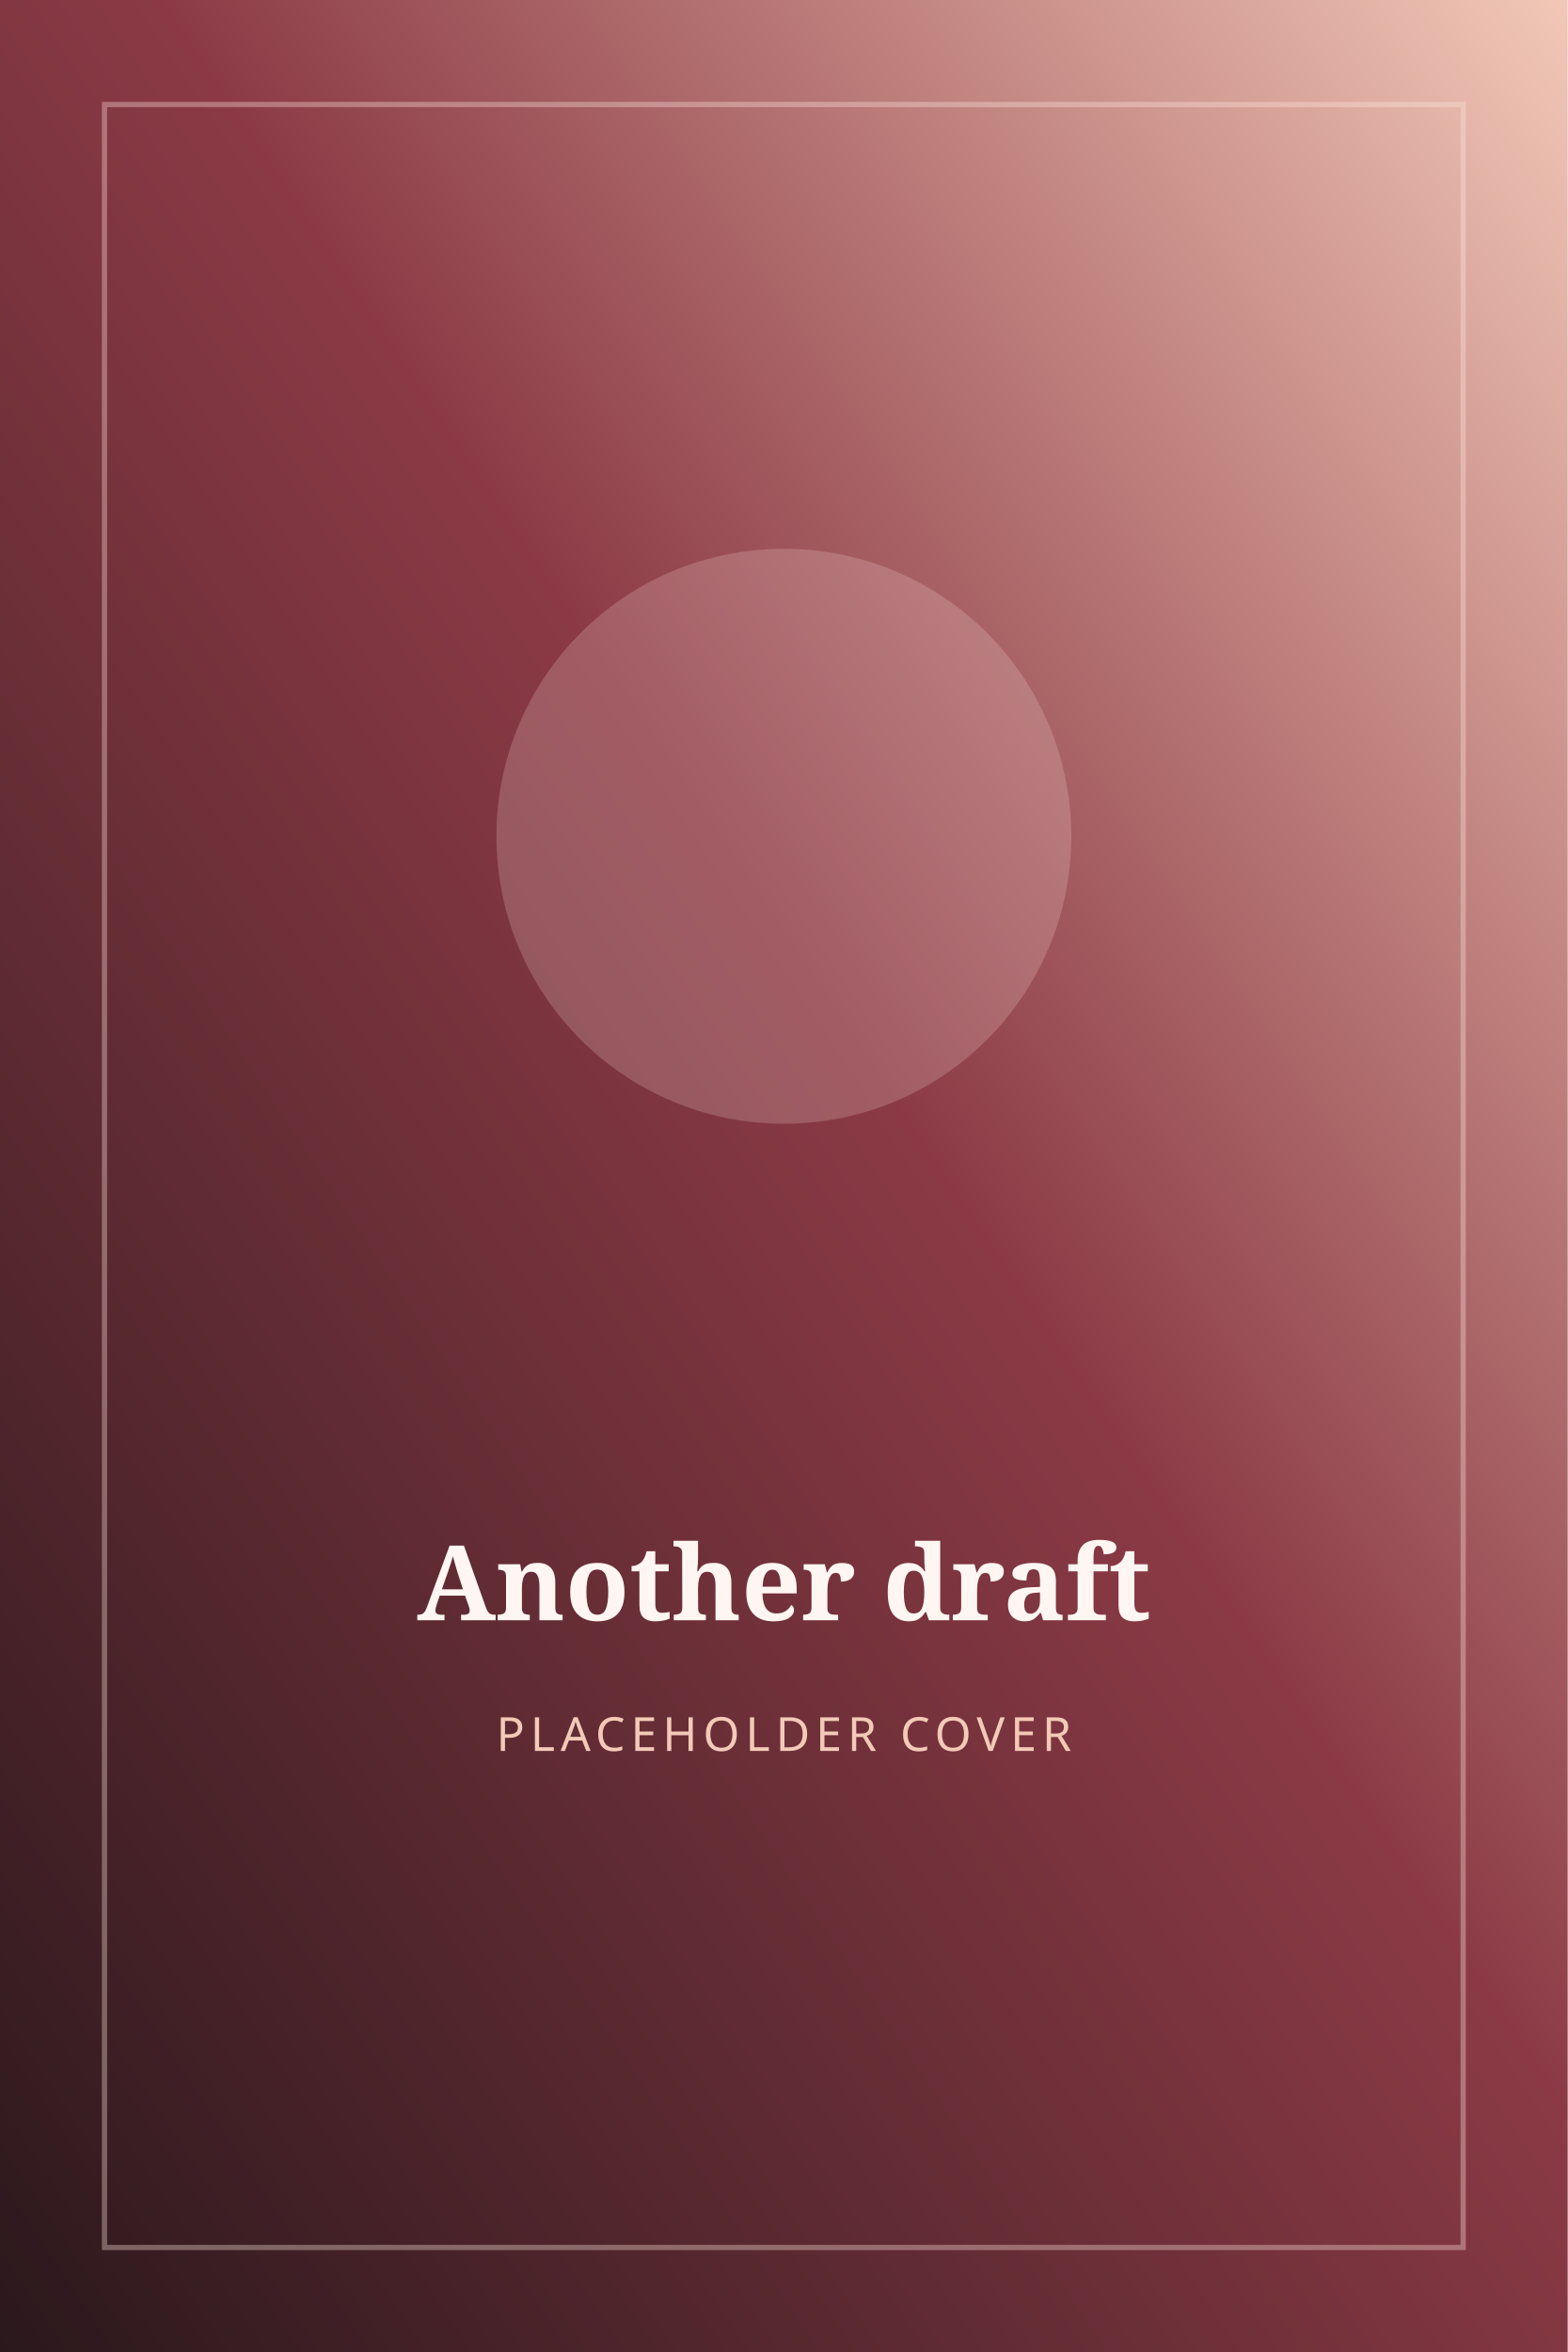
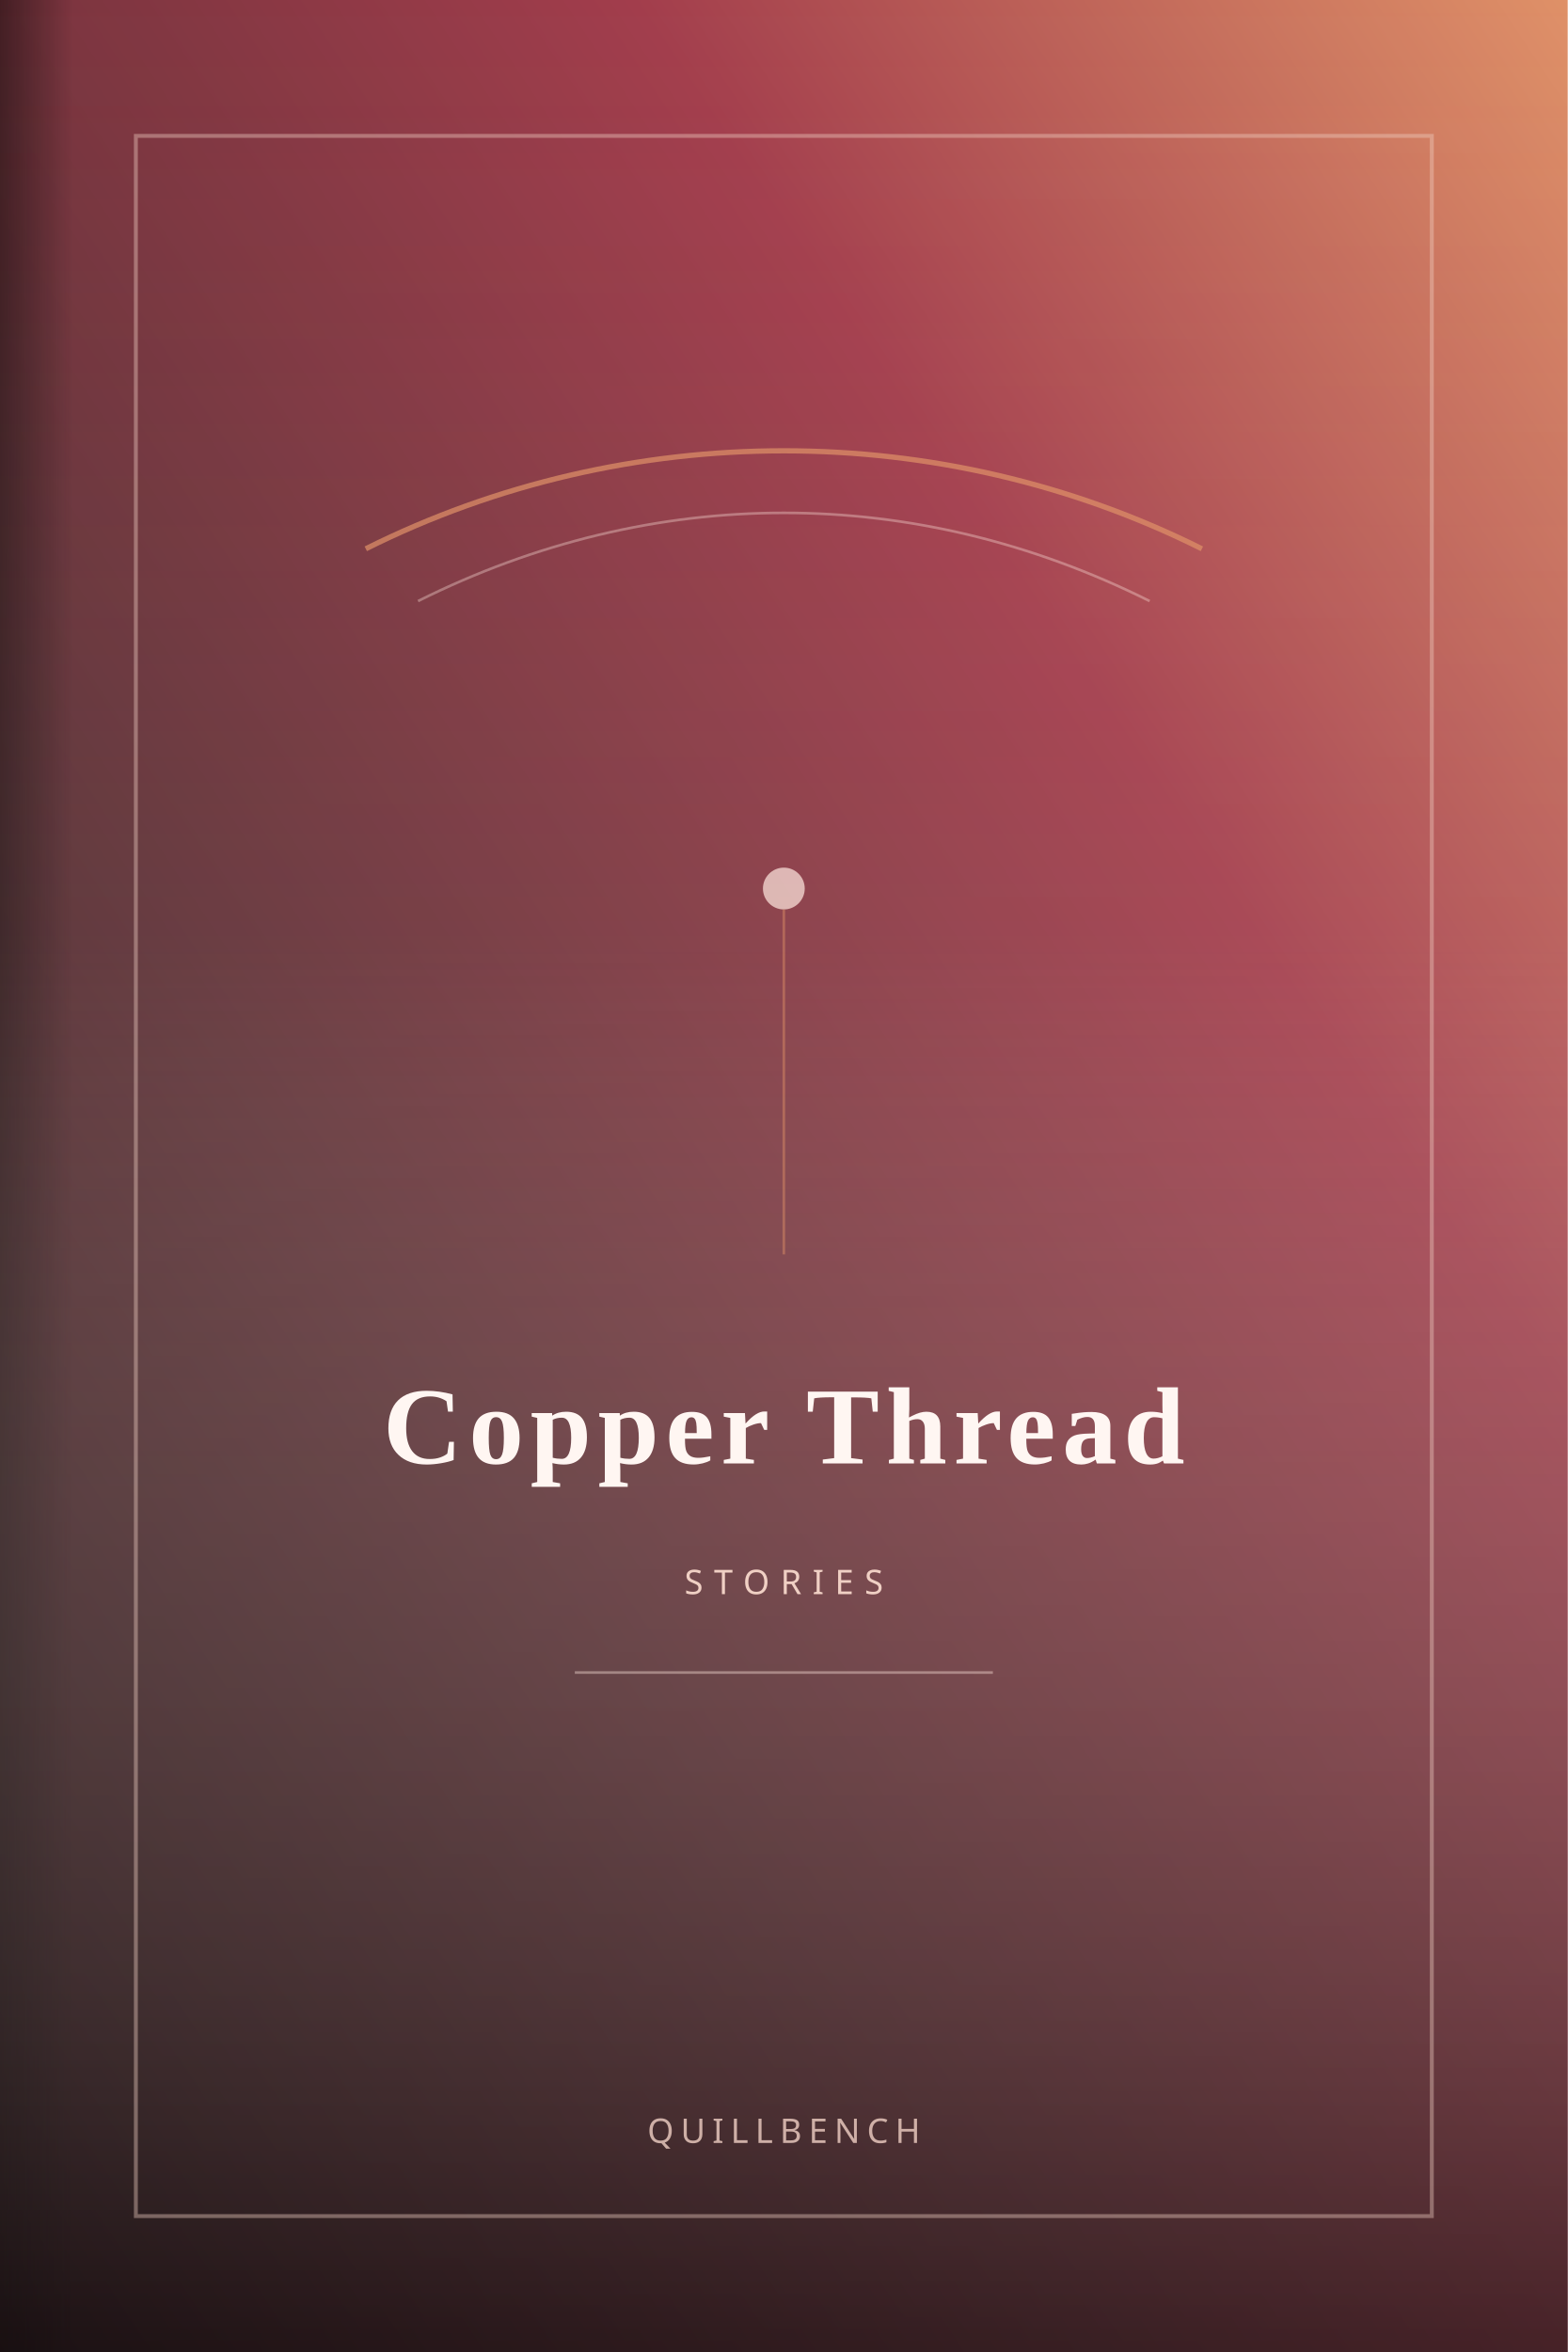
- <svg xmlns="http://www.w3.org/2000/svg" width="600" height="900" viewBox="0 0 600 900" role="img" aria-label="Sample cover">
+ <svg xmlns="http://www.w3.org/2000/svg" width="600" height="900" viewBox="0 0 600 900" role="img" aria-label="Copper Thread cover">
  <defs>
-     <linearGradient id="bg2" x1="0" y1="1" x2="1" y2="0">
-       <stop offset="0%" stop-color="#2a181c" />
-       <stop offset="55%" stop-color="#8b3a45" />
-       <stop offset="100%" stop-color="#f3c9b8" />
+     <linearGradient id="g2" x1="0" y1="1" x2="1" y2="0">
+       <stop offset="0%" stop-color="#1a1012" />
+       <stop offset="35%" stop-color="#5a2e34" />
+       <stop offset="70%" stop-color="#a23d4c" />
+       <stop offset="100%" stop-color="#e09268" />
+     </linearGradient>
+     <linearGradient id="band2" x1="0" y1="0" x2="0" y2="1">
+       <stop offset="0%" stop-color="#ffe8df" stop-opacity="0" />
+       <stop offset="40%" stop-color="#ffe8df" stop-opacity="0.08" />
+       <stop offset="100%" stop-color="#1a1012" stop-opacity="0.55" />
+     </linearGradient>
+     <linearGradient id="spine2" x1="0" y1="0" x2="1" y2="0">
+       <stop offset="0%" stop-color="#0e0809" stop-opacity="0.5" />
+       <stop offset="100%" stop-color="#0e0809" stop-opacity="0" />
    </linearGradient>
  </defs>
-   <rect width="600" height="900" fill="url(#bg2)" />
-   <rect x="40" y="40" width="520" height="820" fill="none" stroke="#ffe8df" stroke-opacity="0.35" stroke-width="2" />
-   <circle cx="300" cy="320" r="110" fill="#ffe8df" opacity="0.2" />
-   <text x="300" y="620" text-anchor="middle" fill="#fff6f2" font-family="Georgia, serif" font-size="40" font-weight="600">Another draft</text>
-   <text x="300" y="670" text-anchor="middle" fill="#f3c9b8" font-family="system-ui, sans-serif" font-size="18" letter-spacing="0.12em">PLACEHOLDER COVER</text>
+   <rect width="600" height="900" fill="url(#g2)" />
+   <rect width="28" height="900" fill="url(#spine2)" />
+   <rect x="0" y="0" width="600" height="900" fill="url(#band2)" />
+   <rect x="52" y="52" width="496" height="796" fill="none" stroke="#f0d0c4" stroke-opacity="0.4" stroke-width="1.5" />
+   <path d="M140 210 C240 160, 360 160, 460 210" fill="none" stroke="#e09268" stroke-width="2" opacity="0.7" />
+   <path d="M160 230 C250 185, 350 185, 440 230" fill="none" stroke="#ffe8df" stroke-width="1" opacity="0.35" />
+   <circle cx="300" cy="340" r="8" fill="#ffe8df" opacity="0.7" />
+   <line x1="300" y1="348" x2="300" y2="480" stroke="#e09268" stroke-opacity="0.45" stroke-width="1" />
+   <text x="300" y="560" text-anchor="middle" fill="#fff6f2" font-family="Georgia, 'Times New Roman', serif" font-size="42" font-weight="600" letter-spacing="0.06em">Copper Thread</text>
+   <text x="300" y="610" text-anchor="middle" fill="#f0d0c4" font-family="system-ui, sans-serif" font-size="13" letter-spacing="0.32em">STORIES</text>
+   <line x1="220" y1="640" x2="380" y2="640" stroke="#ffe8df" stroke-opacity="0.4" stroke-width="1" />
+   <text x="300" y="820" text-anchor="middle" fill="#f0d0c4" font-family="system-ui, sans-serif" font-size="13" letter-spacing="0.2em" opacity="0.8">QUILLBENCH</text>
</svg>
